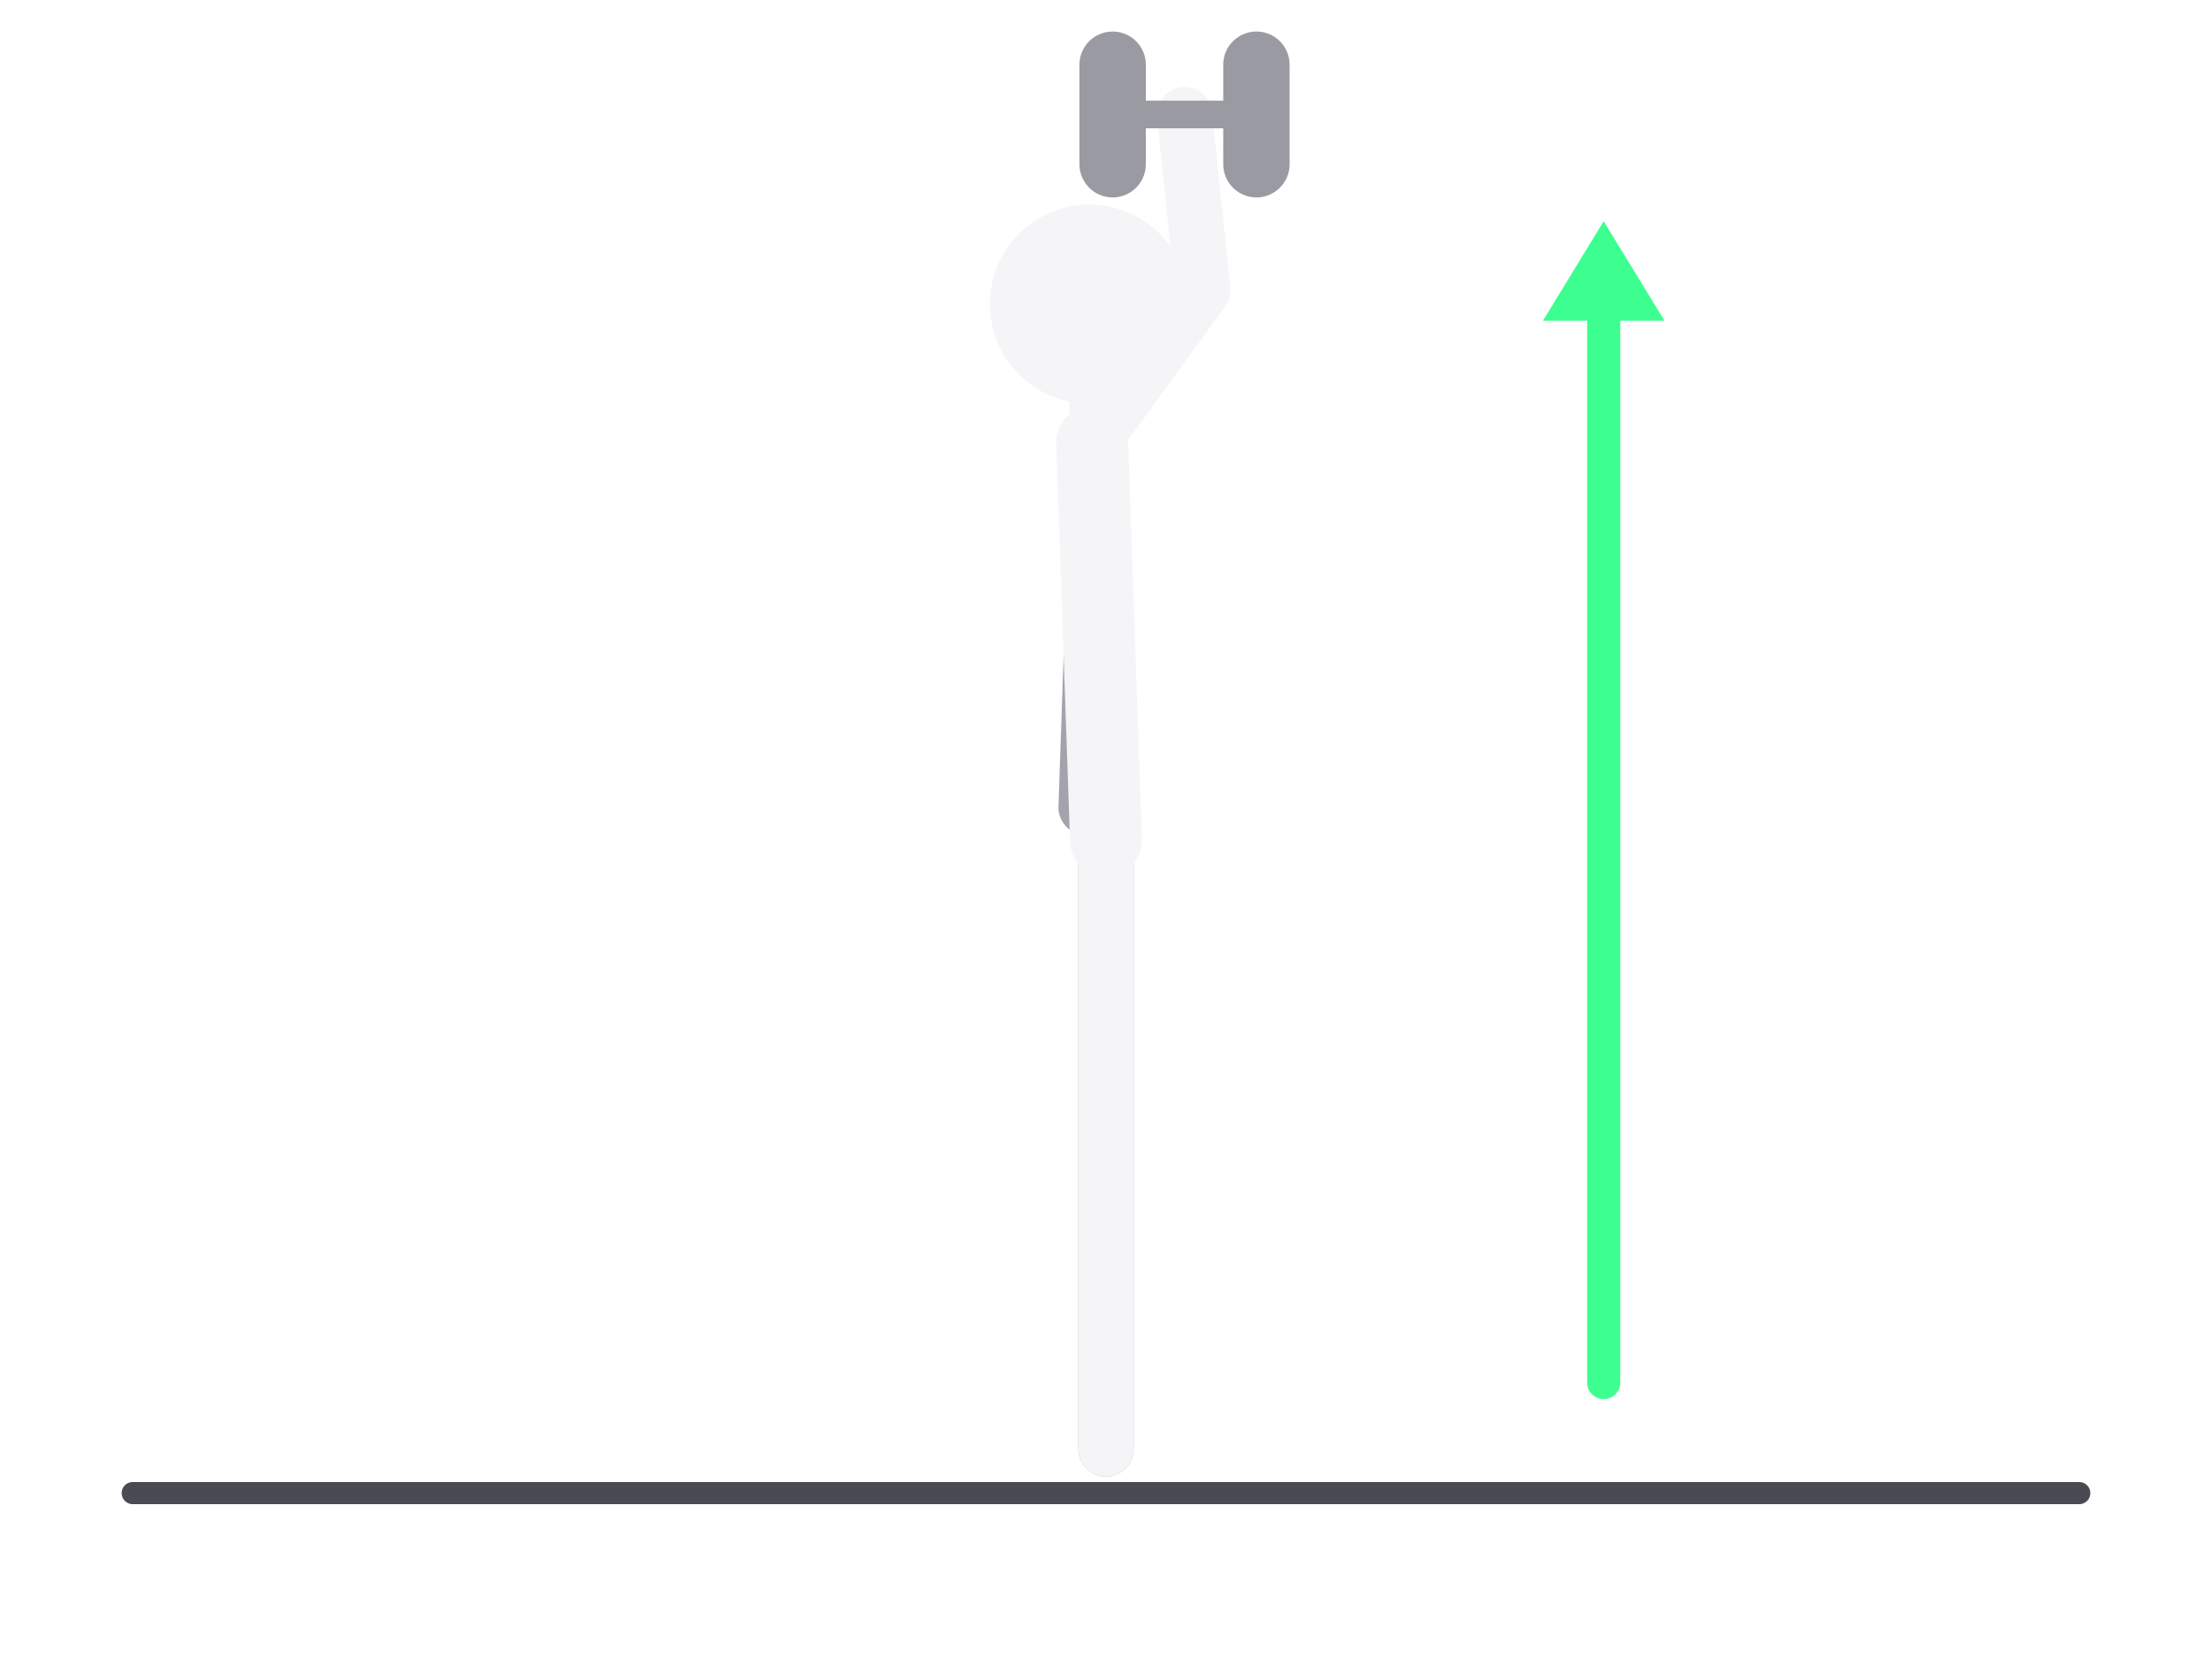
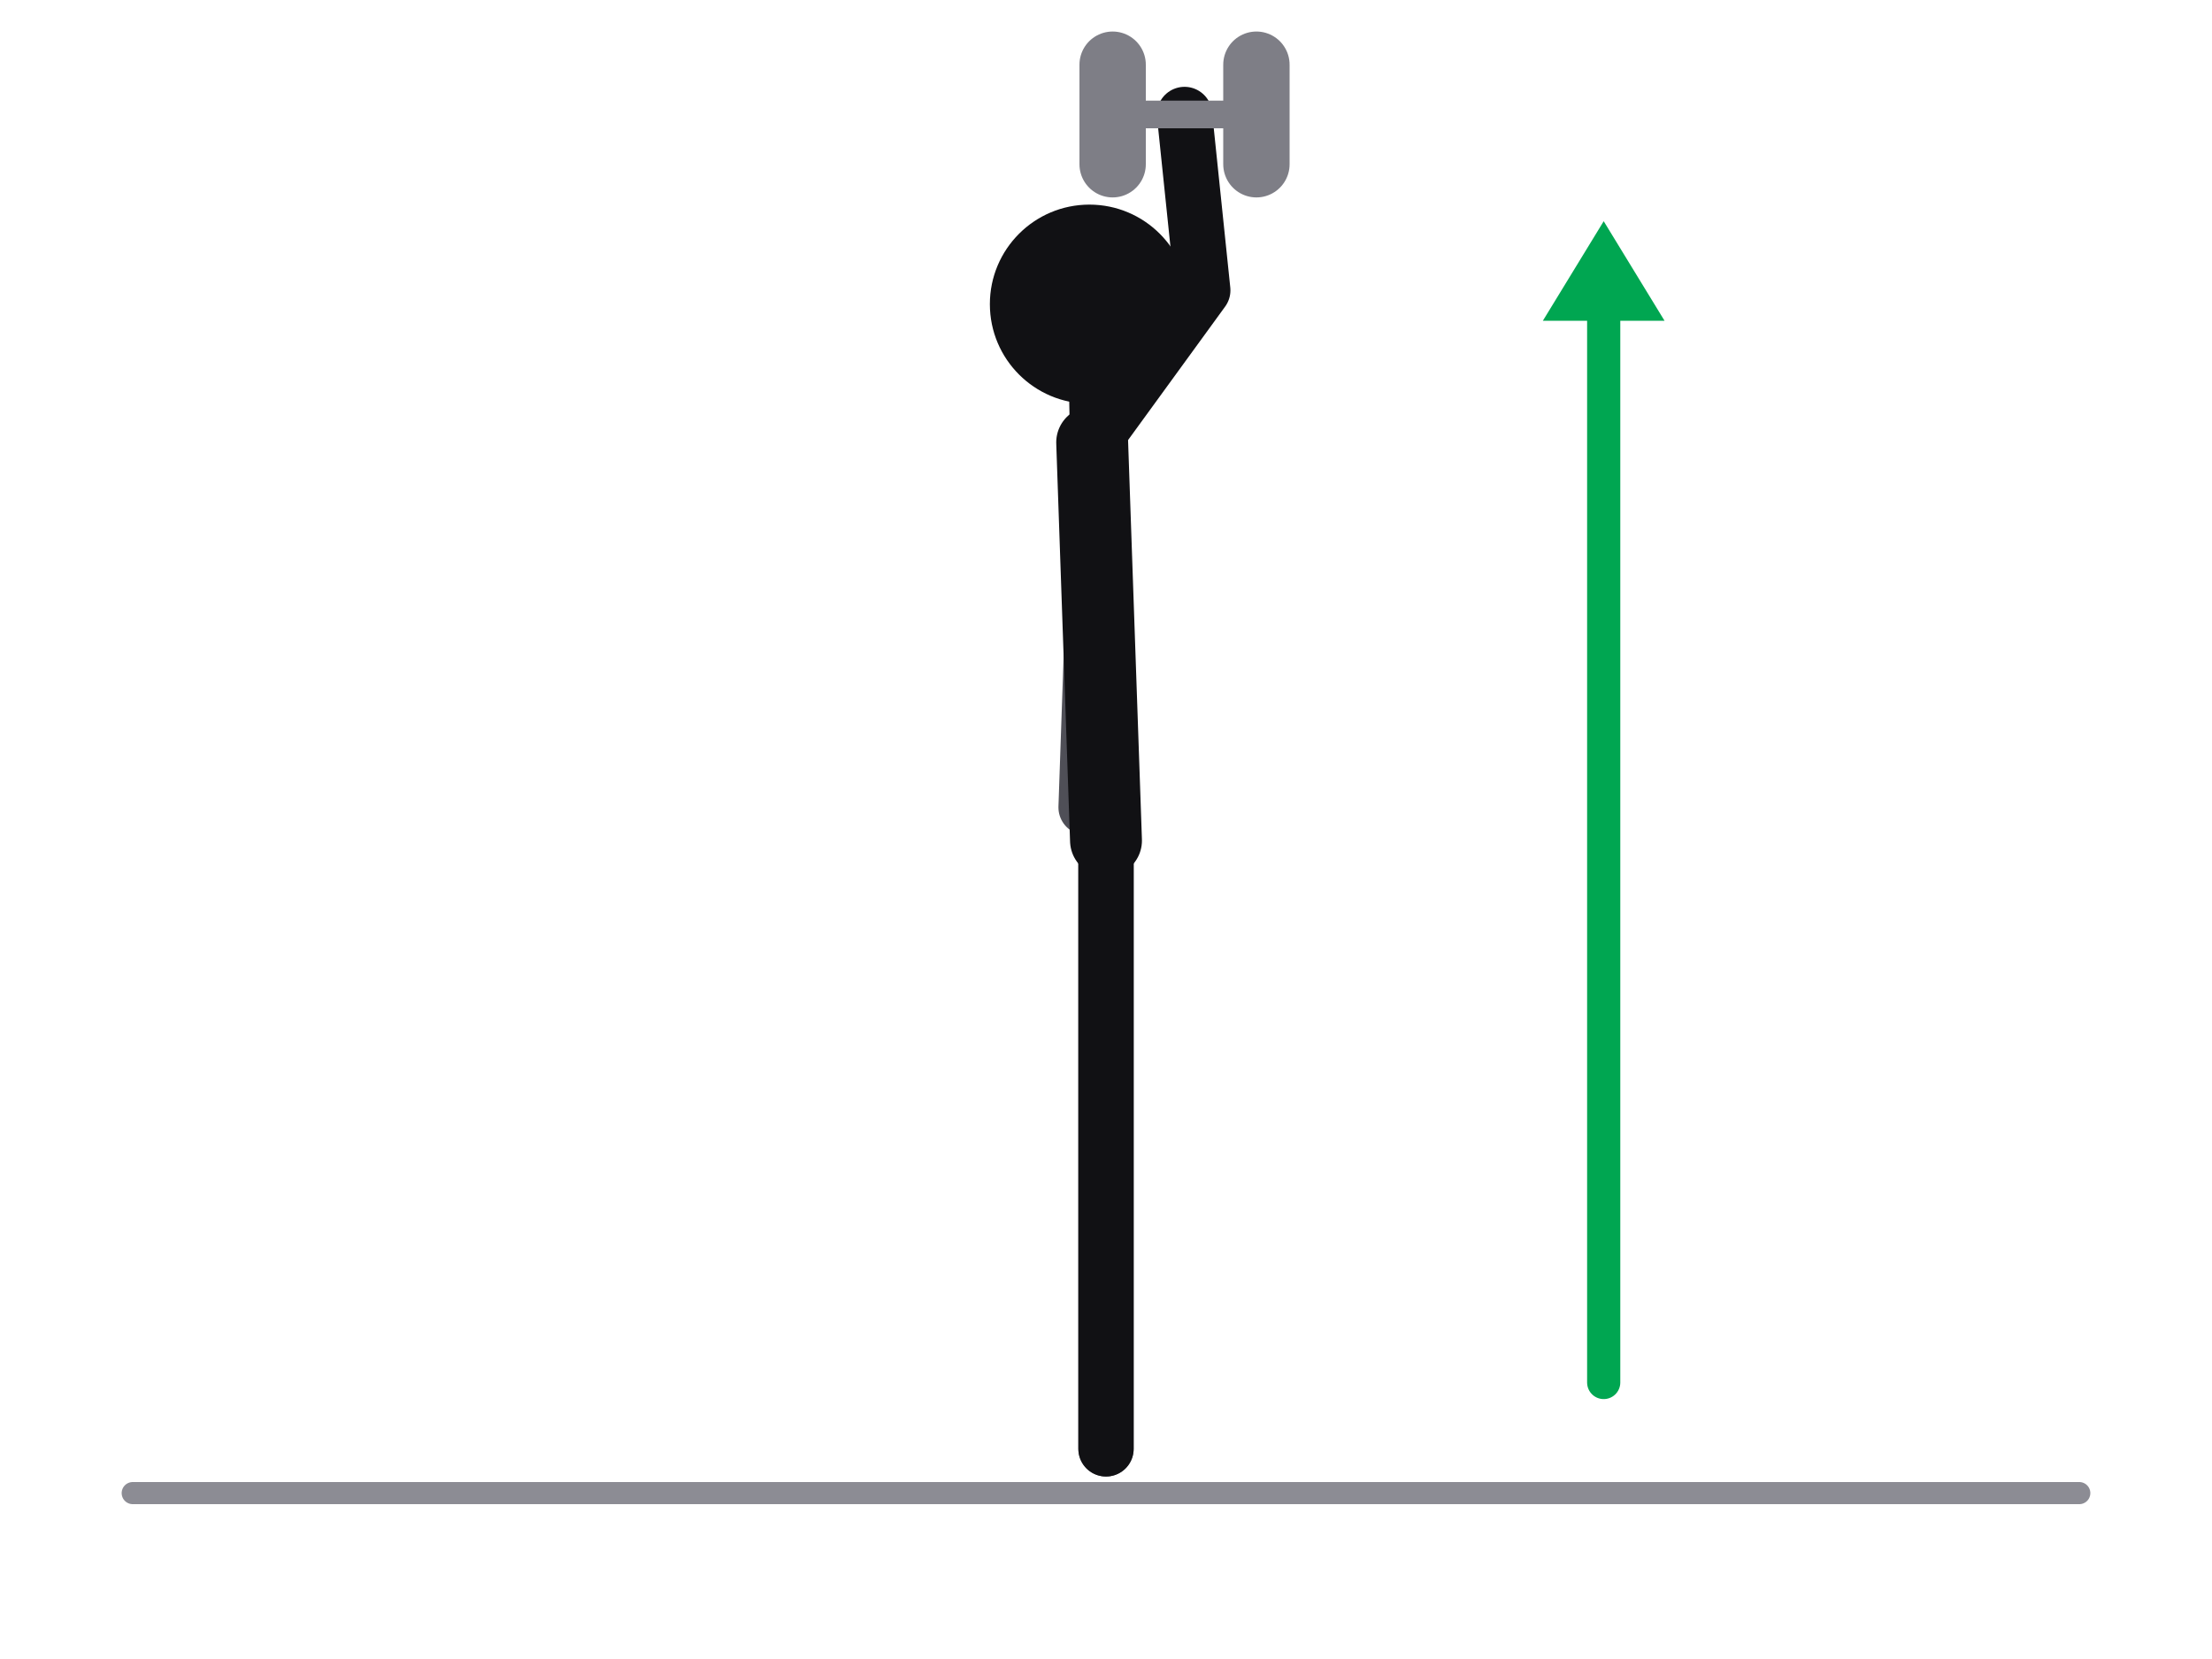
<svg xmlns="http://www.w3.org/2000/svg" viewBox="0 0 400 300" role="img" aria-label="One-arm dumbbell snatch">
  <g stroke-linecap="round" stroke-linejoin="round">
-     <line x1="24" y1="270" x2="376" y2="270" stroke="#4A4A52" stroke-width="4" />
-     <polyline points="200,152 200,206 200,262" fill="none" stroke="#A3A3AB" stroke-width="10" />
-     <polyline points="197.5,80 197.5,114 196.4,146" fill="none" stroke="#A3A3AB" stroke-width="10" />
-     <line x1="197.5" y1="80" x2="200" y2="152" stroke="#F5F5F7" stroke-width="13" />
-     <line x1="197.5" y1="80" x2="197" y2="55" stroke="#F5F5F7" stroke-width="8" />
-     <polyline points="200,152 200,206 200,262" fill="none" stroke="#F5F5F7" stroke-width="10" />
-     <polyline points="197.5,80 217.5,52.5 214.2,20.7" fill="none" stroke="#F5F5F7" stroke-width="10" />
-     <circle cx="197" cy="55" r="18" fill="#F5F5F7" />
-     <line x1="227.2" y1="20.7" x2="201.2" y2="20.7" stroke="#9A9AA2" stroke-width="5" />
-     <line x1="227.2" y1="11.7" x2="227.2" y2="29.7" stroke="#9A9AA2" stroke-width="12" />
-     <line x1="201.2" y1="11.7" x2="201.2" y2="29.7" stroke="#9A9AA2" stroke-width="12" />
-     <line x1="290" y1="250" x2="290" y2="52" stroke="#3DFF8F" stroke-width="6" />
-     <polygon points="290,40 301,58 279,58" fill="#3DFF8F" stroke="none" />
+     <line x1="24" y1="270" x2="376" y2="270" stroke="#8C8C94" stroke-width="4" />
+     <polyline points="200,152 200,206 200,262" fill="none" stroke="#4F4F57" stroke-width="10" />
+     <polyline points="197.5,80 197.5,114 196.4,146" fill="none" stroke="#4F4F57" stroke-width="10" />
+     <line x1="197.5" y1="80" x2="200" y2="152" stroke="#111114" stroke-width="13" />
+     <line x1="197.5" y1="80" x2="197" y2="55" stroke="#111114" stroke-width="8" />
+     <polyline points="200,152 200,206 200,262" fill="none" stroke="#111114" stroke-width="10" />
+     <polyline points="197.5,80 217.5,52.5 214.2,20.7" fill="none" stroke="#111114" stroke-width="10" />
+     <circle cx="197" cy="55" r="18" fill="#111114" />
+     <line x1="227.2" y1="20.7" x2="201.2" y2="20.7" stroke="#7E7E86" stroke-width="5" />
+     <line x1="227.2" y1="11.7" x2="227.2" y2="29.7" stroke="#7E7E86" stroke-width="12" />
+     <line x1="201.2" y1="11.7" x2="201.2" y2="29.7" stroke="#7E7E86" stroke-width="12" />
+     <line x1="290" y1="250" x2="290" y2="52" stroke="#00A651" stroke-width="6" />
+     <polygon points="290,40 301,58 279,58" fill="#00A651" stroke="none" />
  </g>
</svg>
